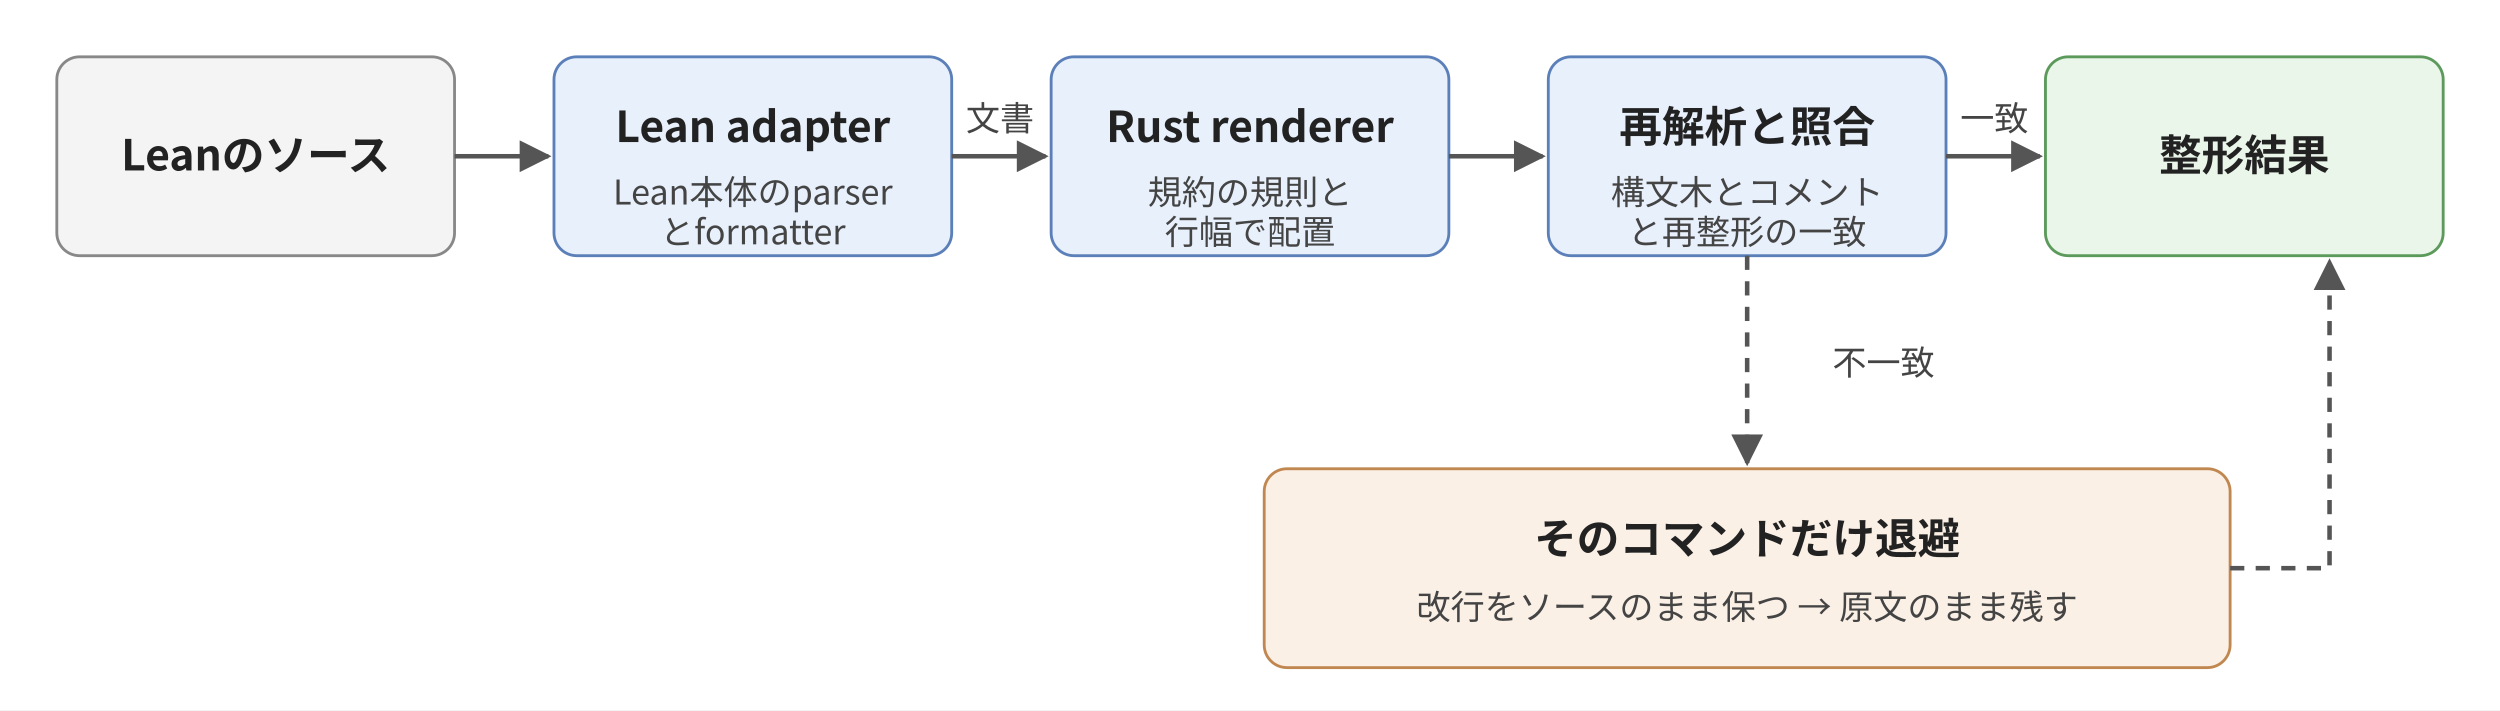
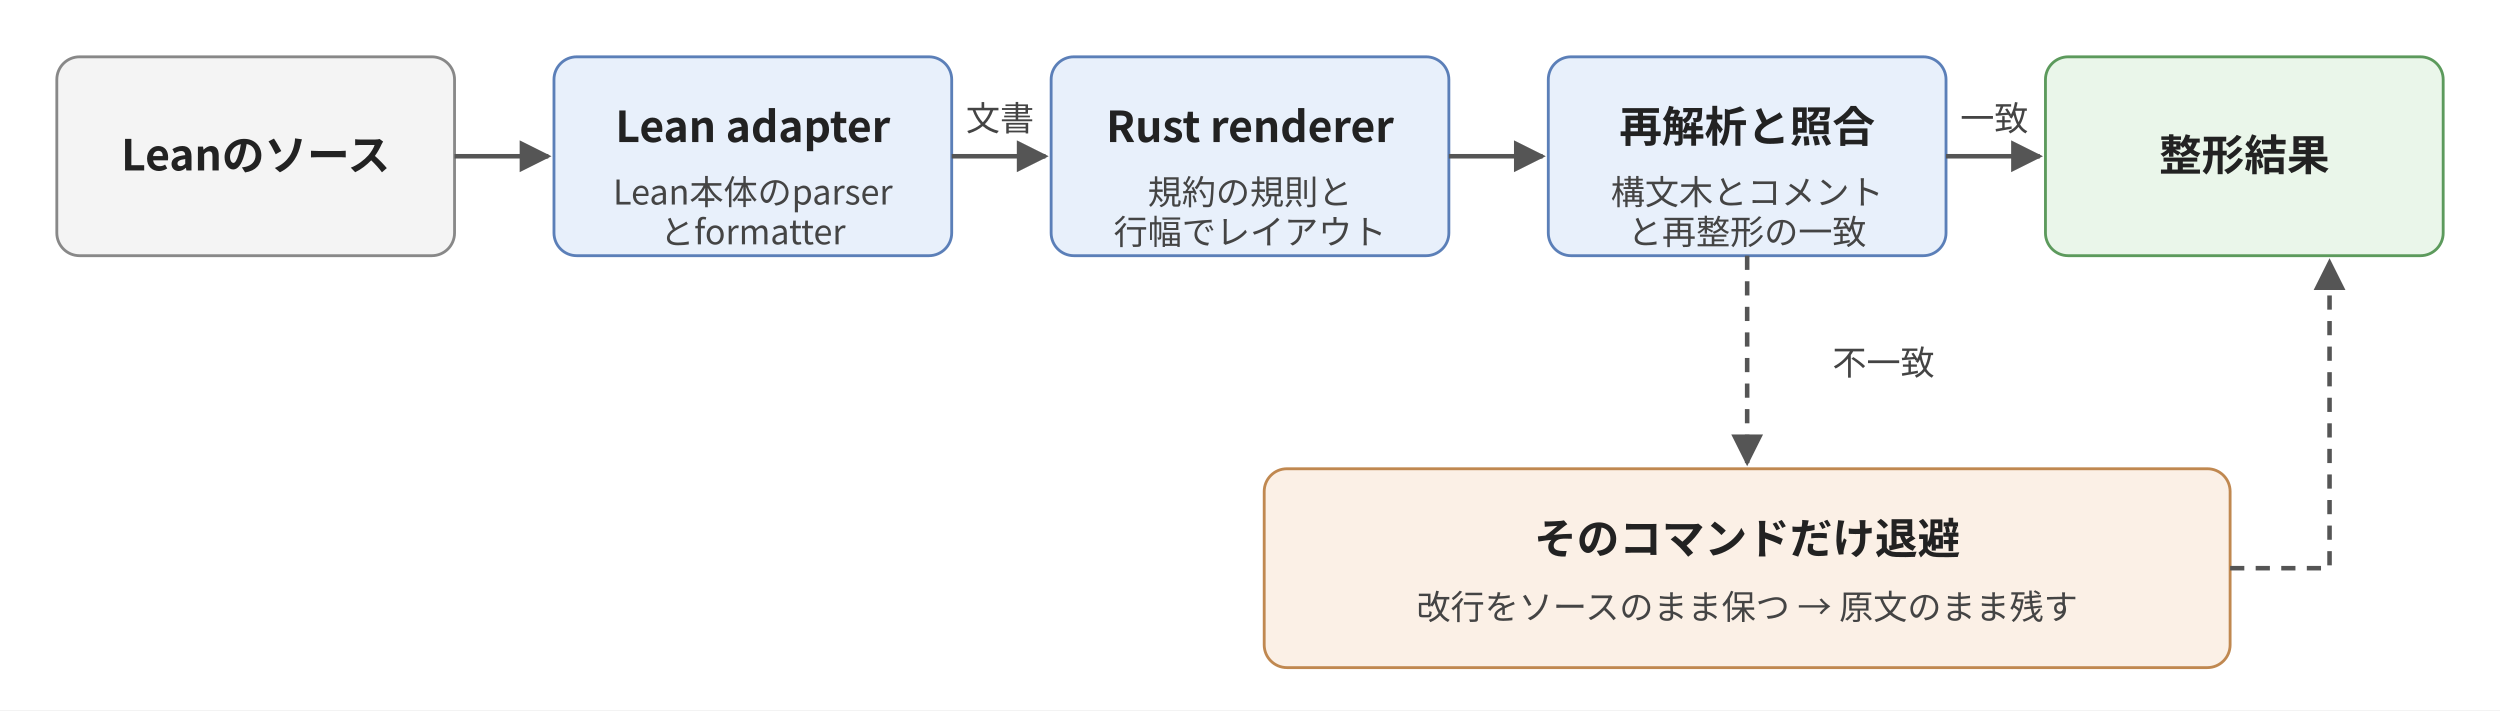
<svg xmlns="http://www.w3.org/2000/svg" width="880" height="250" viewBox="0 40 880 250" font-family="'Noto Sans CJK JP', 'Hiragino Sans', sans-serif">
  <defs>
    <marker id="a" viewBox="0 0 10 10" refX="9" refY="5" markerWidth="7" markerHeight="7" orient="auto">
      <path d="M0,0 L10,5 L0,10 z" fill="#555" />
    </marker>
  </defs>
  <rect y="40" width="880" height="250" fill="#ffffff" />
  <g font-size="15" font-weight="bold" fill="#222" text-anchor="middle">
    <rect x="20" y="60" width="140" height="70" rx="8" fill="#f4f4f4" stroke="#888" />
    <text x="90" y="100">Leanのソース</text>
    <rect x="195" y="60" width="140" height="70" rx="8" fill="#e8f0fb" stroke="#5b7fb8" />
    <text x="265" y="90">Lean adapter</text>
    <rect x="370" y="60" width="140" height="70" rx="8" fill="#e8f0fb" stroke="#5b7fb8" />
    <text x="440" y="90">Rust renderer</text>
    <rect x="545" y="60" width="140" height="70" rx="8" fill="#e8f0fb" stroke="#5b7fb8" />
    <text x="615" y="90">再解析と照合</text>
    <rect x="720" y="60" width="140" height="70" rx="8" fill="#eaf6ea" stroke="#5c9a5c" />
    <text x="790" y="100">整形結果</text>
    <rect x="445" y="205" width="340" height="70" rx="8" fill="#fbf0e6" stroke="#c08850" />
    <text x="615" y="235">そのコマンドだけ退避</text>
  </g>
  <g font-size="12" fill="#444" text-anchor="middle">
    <text x="265" y="112">Lean本体のparser</text>
    <text x="265" y="126">とformatter</text>
    <text x="440" y="112">規約の規則と</text>
-     <text x="440" y="126">行幅で配置</text>
+     <text x="440" y="126">行幅でレイアウト</text>
    <text x="615" y="112">構文木とコメント</text>
    <text x="615" y="126">と再整形の一致</text>
    <text x="615" y="258">改行をソースのまま保つ → 原文のまま残す</text>
  </g>
  <g stroke="#555" stroke-width="1.6" fill="none" marker-end="url(#a)">
    <line x1="160" y1="95" x2="193" y2="95" />
    <line x1="335" y1="95" x2="368" y2="95" />
    <line x1="510" y1="95" x2="543" y2="95" />
    <line x1="685" y1="95" x2="718" y2="95" />
    <line x1="615" y1="130" x2="615" y2="203" stroke-dasharray="5 4" />
    <path d="M785,240 L820,240 L820,132" stroke-dasharray="5 4" />
  </g>
  <g font-size="12" fill="#444" text-anchor="middle">
    <text x="352" y="86">文書</text>
    <text x="702" y="86">一致</text>
    <text x="645" y="172" text-anchor="start">不一致</text>
  </g>
</svg>
